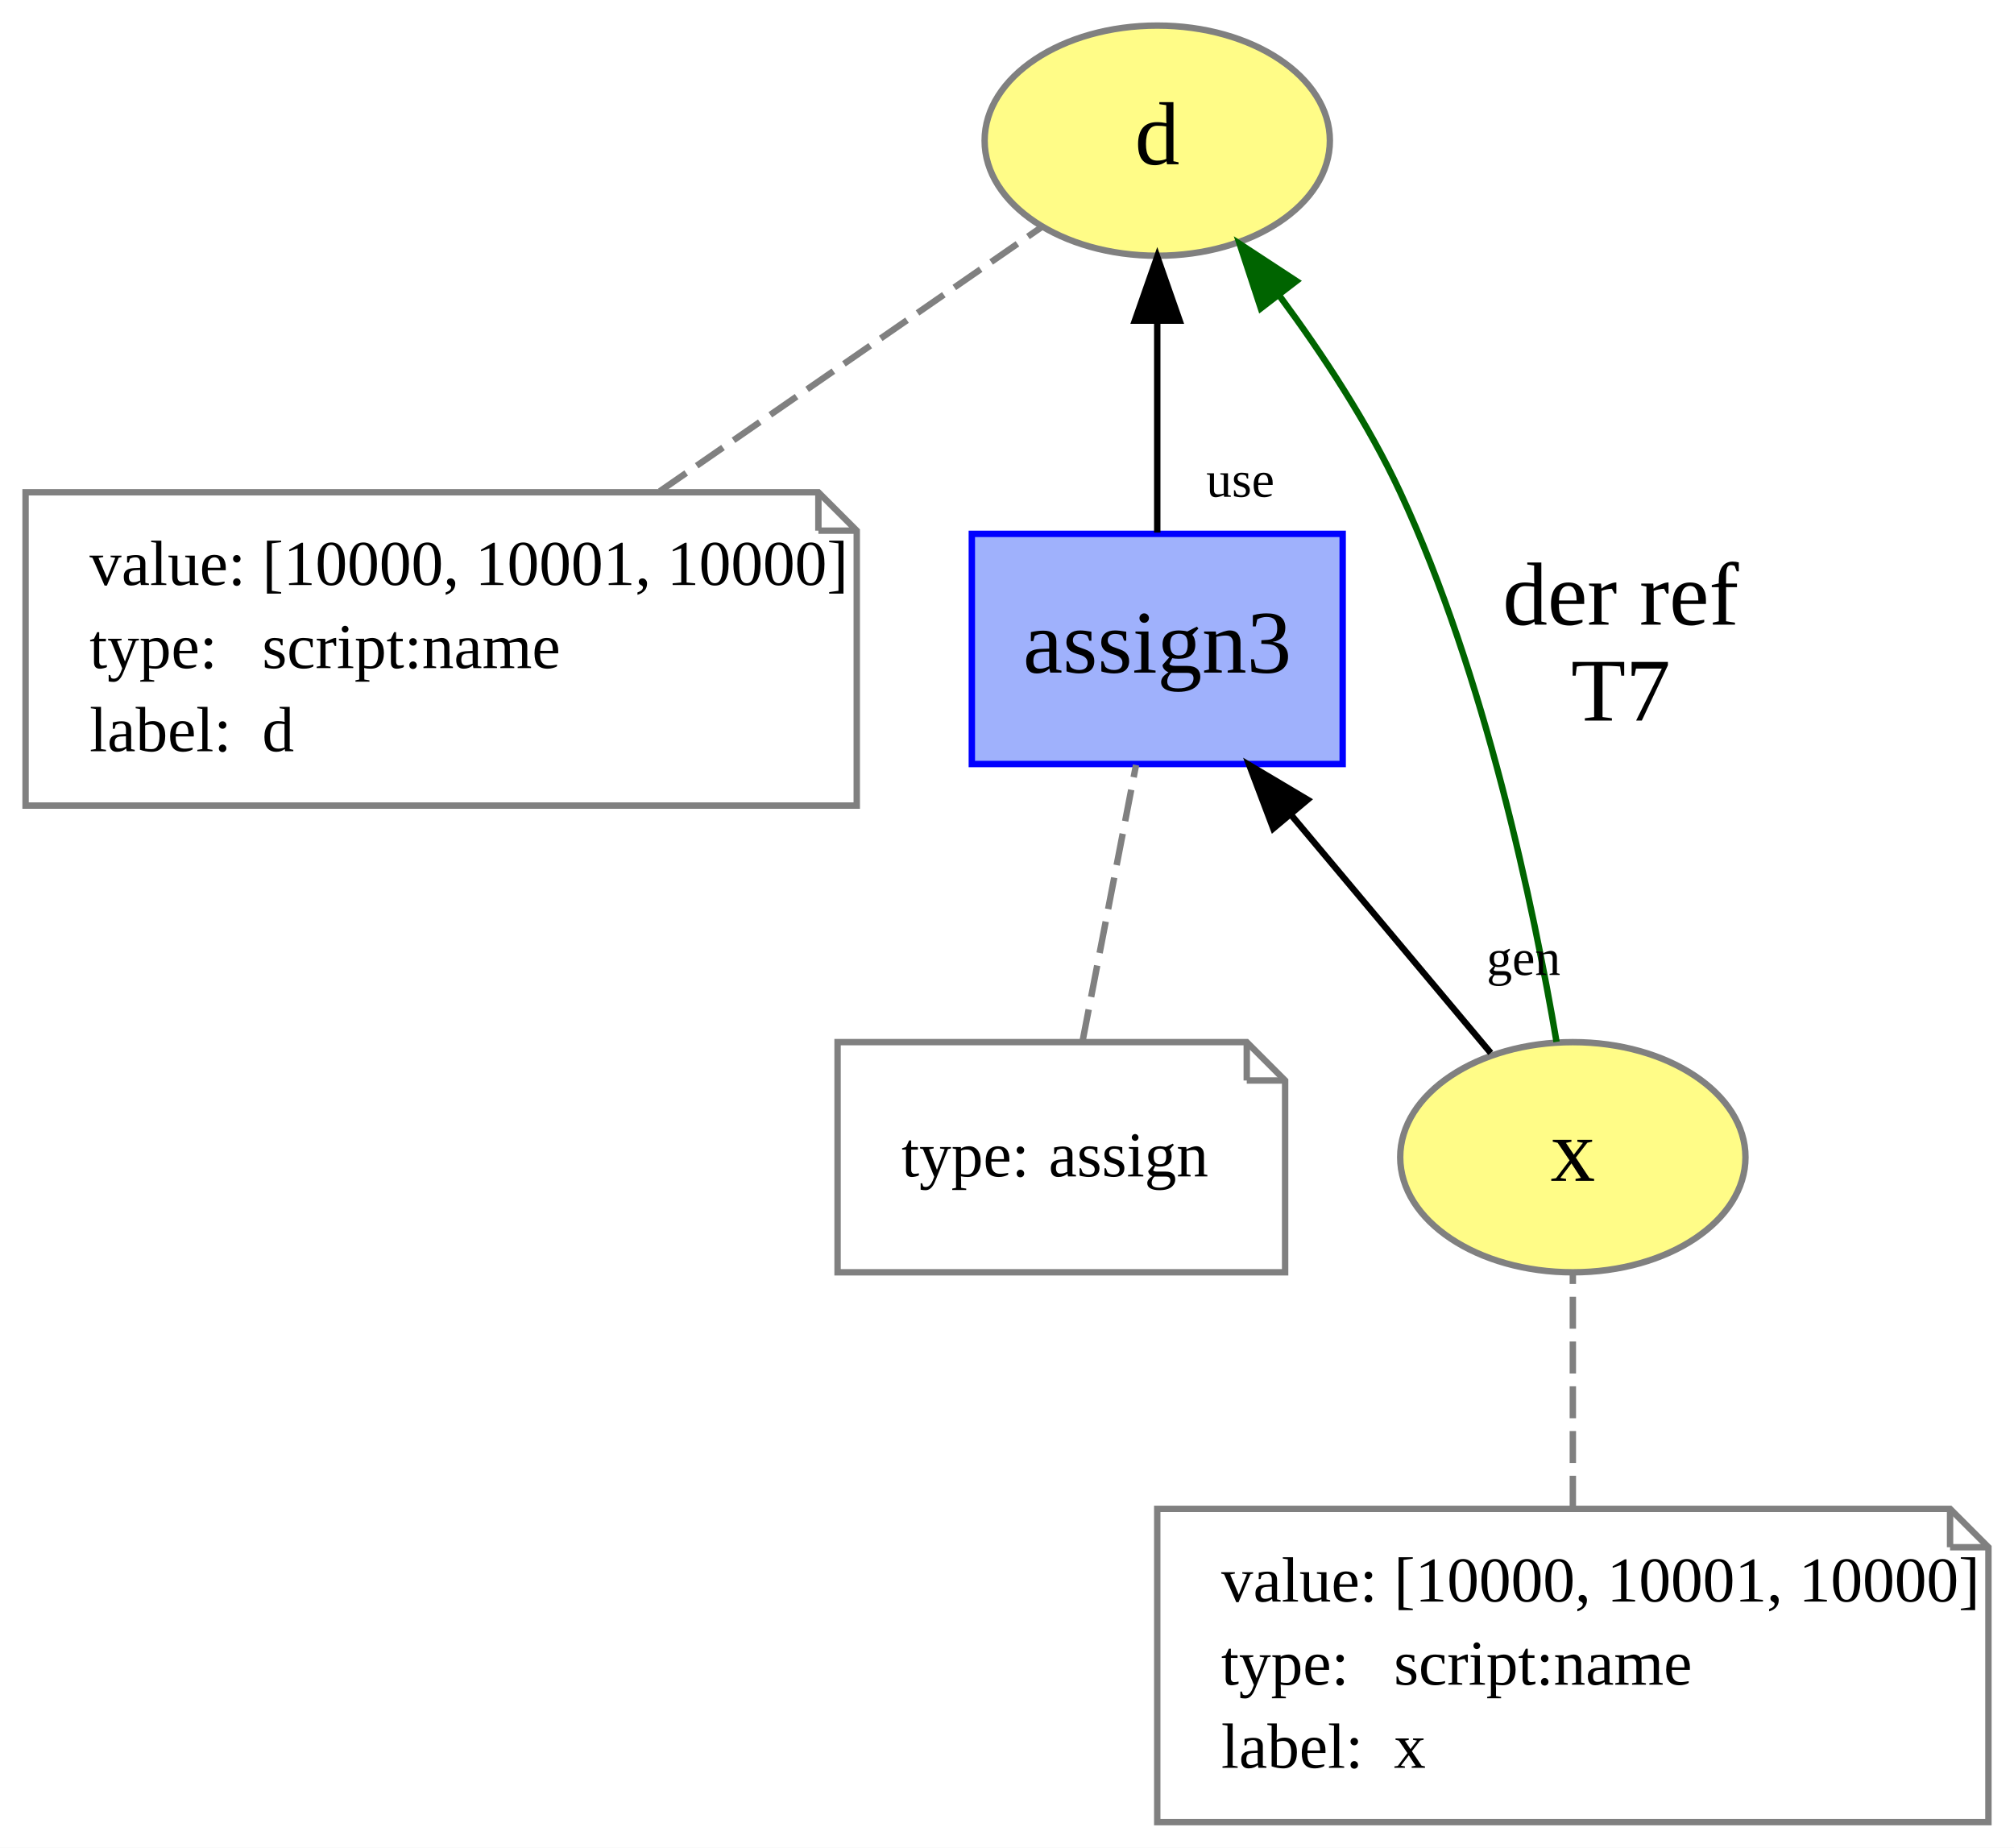
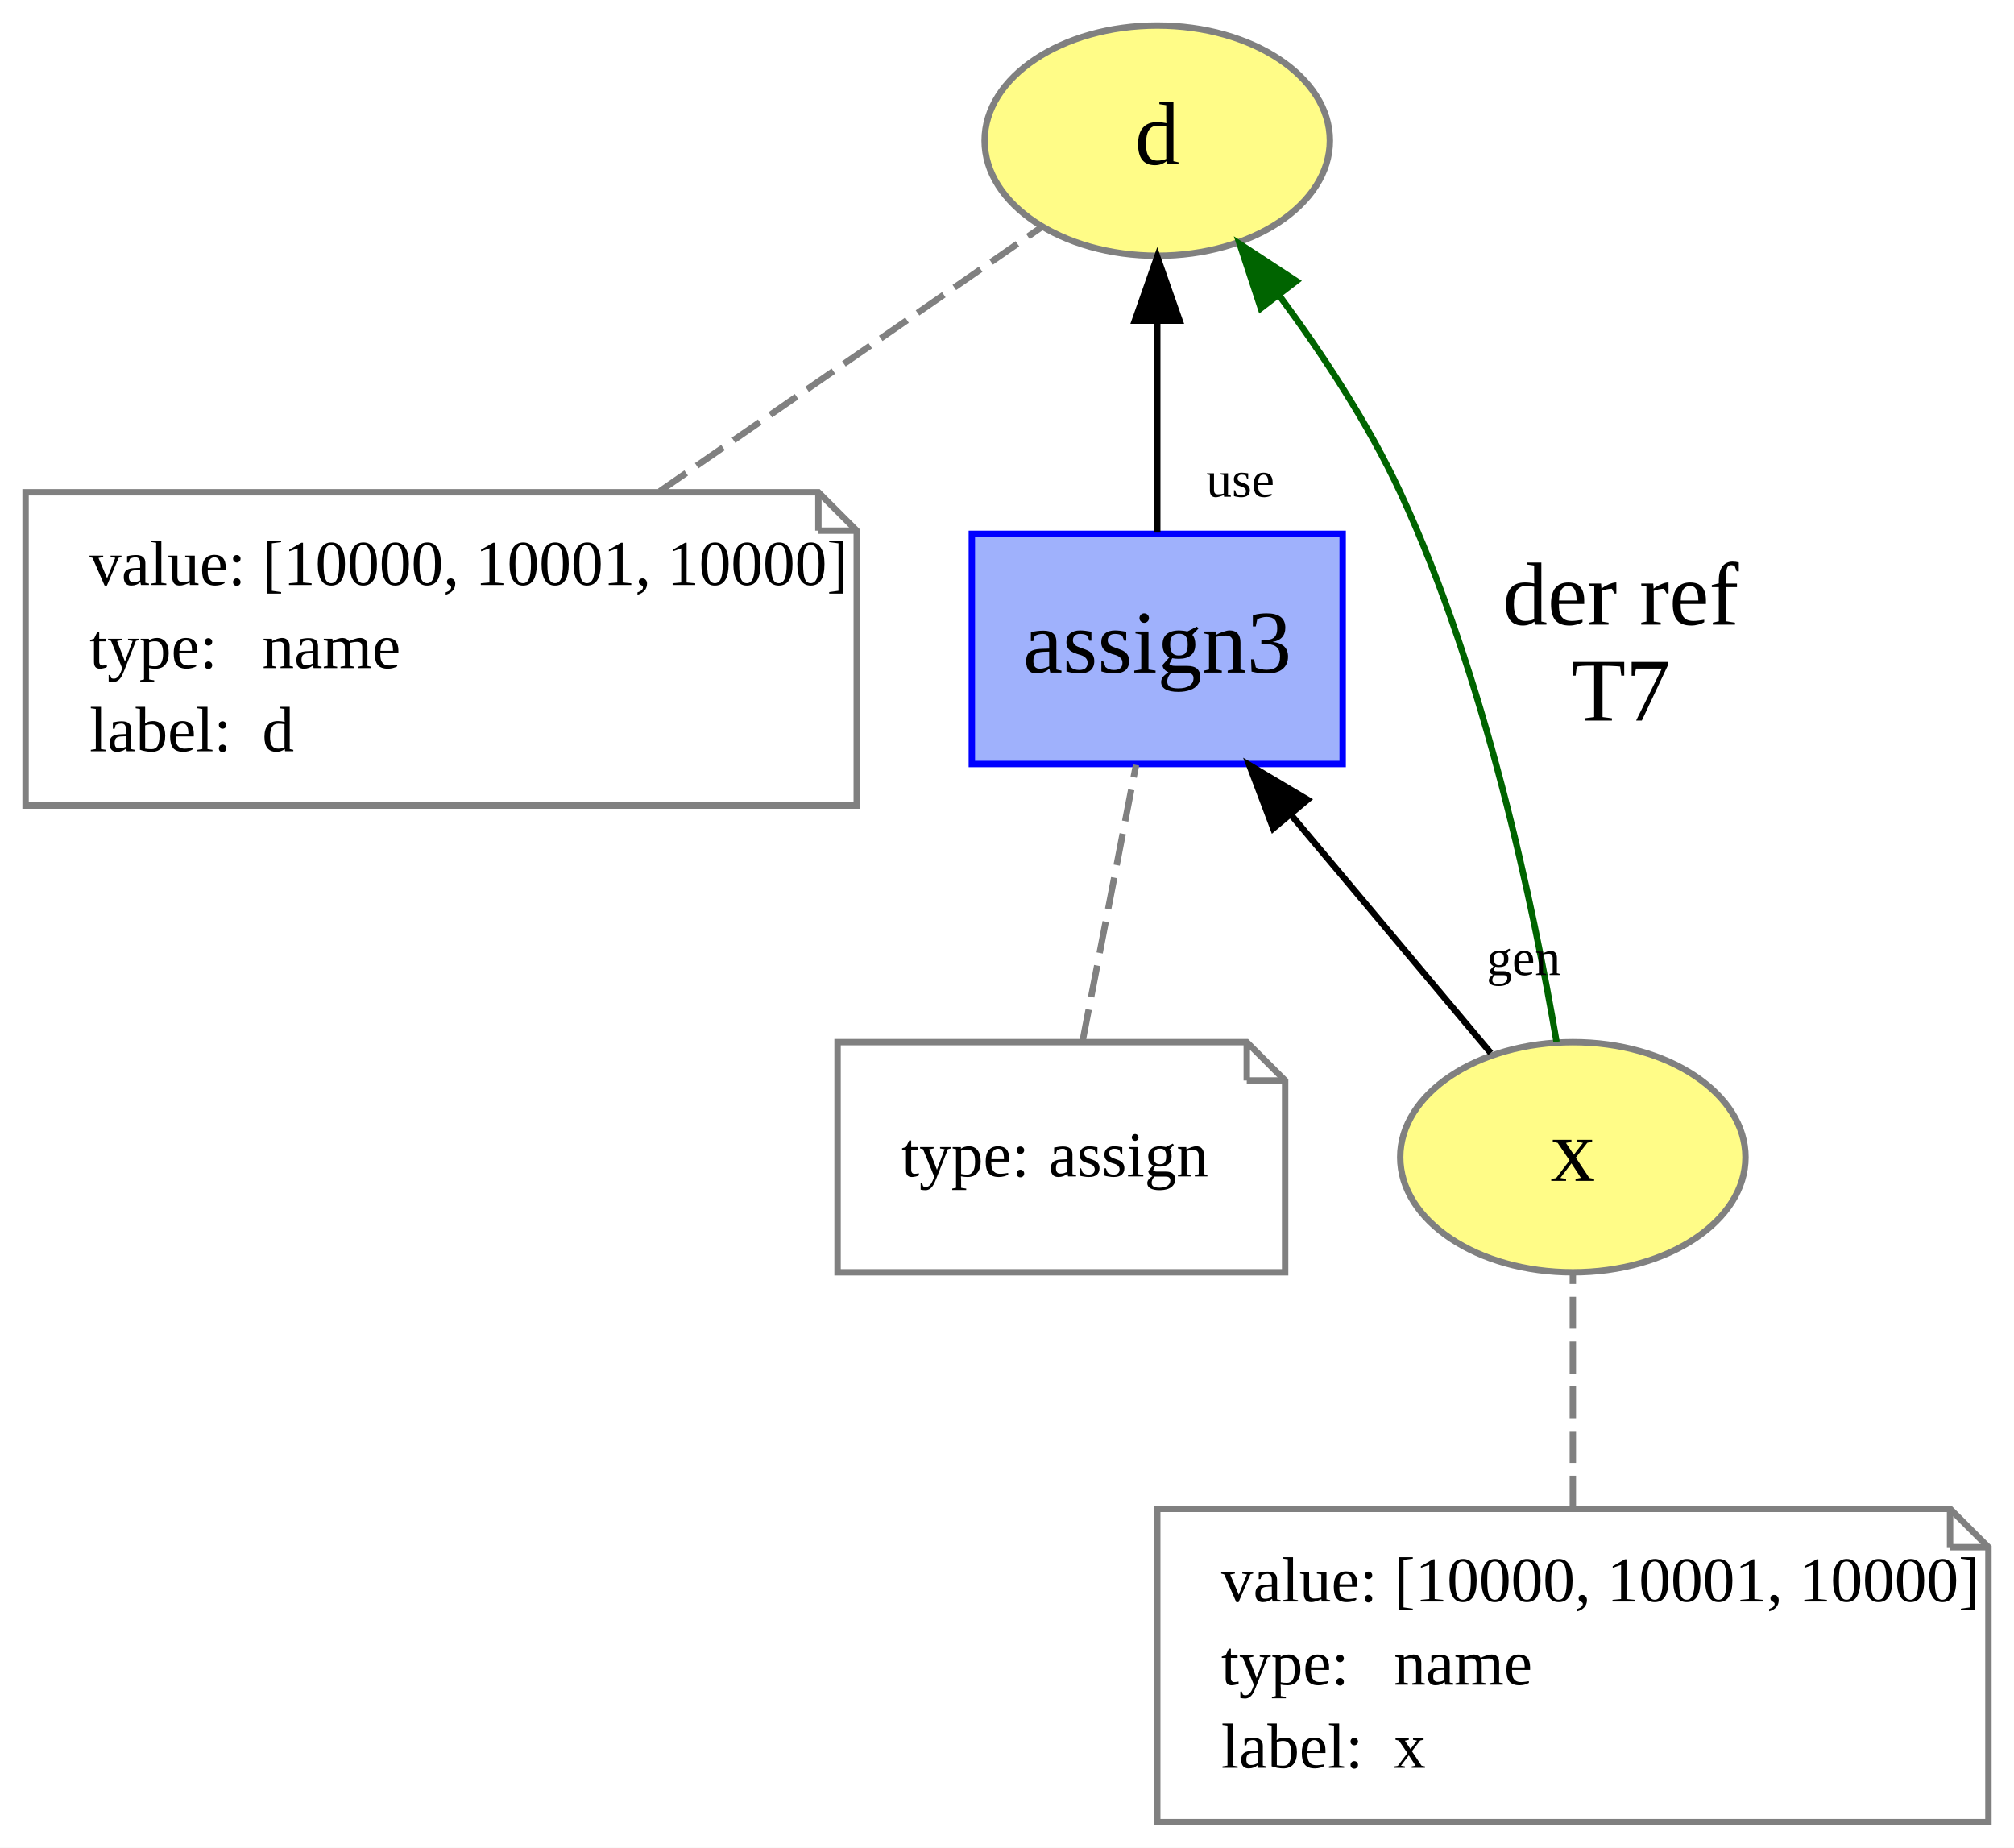
<svg xmlns="http://www.w3.org/2000/svg" xmlns:xlink="http://www.w3.org/1999/xlink" width="315pt" height="289pt" viewBox="0.00 0.00 315.00 289.00">
  <g id="graph0" class="graph" transform="scale(1 1) rotate(0) translate(4 285)">
    <polygon fill="white" stroke="none" points="-4,4 -4,-285 311,-285 311,4 -4,4" />
    <g id="node1" class="node">
      <g id="a_node1">
        <a xlink:href="http://example.org/d" xlink:title="d">
          <ellipse fill="#fffc87" stroke="#808080" cx="177" cy="-263" rx="27" ry="18" />
          <text text-anchor="middle" x="177" y="-259.3" font-family="Times New Roman,serif" font-size="14.00">d</text>
        </a>
      </g>
    </g>
    <g id="node2" class="node">
      <polygon fill="none" stroke="gray" points="124,-208 0,-208 0,-159 130,-159 130,-202 124,-208" />
      <polyline fill="none" stroke="gray" points="124,-208 124,-202 " />
      <polyline fill="none" stroke="gray" points="130,-202 124,-202 " />
      <text text-anchor="start" x="10" y="-193.5" font-family="Times New Roman,serif" font-size="10.00">value:</text>
      <text text-anchor="start" x="37" y="-193.5" font-family="Times New Roman,serif" font-size="10.00">[10000, 10001, 10000]</text>
      <text text-anchor="start" x="10" y="-180.5" font-family="Times New Roman,serif" font-size="10.00">type:</text>
-       <text text-anchor="start" x="37" y="-180.5" font-family="Times New Roman,serif" font-size="10.00">script:name</text>
+       <text text-anchor="start" x="37" y="-180.5" font-family="Times New Roman,serif" font-size="10.00">name</text>
      <text text-anchor="start" x="10" y="-167.5" font-family="Times New Roman,serif" font-size="10.00">label:</text>
      <text text-anchor="start" x="37" y="-167.5" font-family="Times New Roman,serif" font-size="10.00">d</text>
    </g>
    <g id="edge1" class="edge">
      <path fill="none" stroke="gray" stroke-dasharray="5,2" d="M99.212,-208.174C118.897,-221.795 142.838,-238.361 158.916,-249.486" />
    </g>
    <g id="node3" class="node">
      <g id="a_node3">
        <a xlink:href="http://example.org/x" xlink:title="x">
          <ellipse fill="#fffc87" stroke="#808080" cx="242" cy="-104" rx="27" ry="18" />
          <text text-anchor="middle" x="242" y="-100.3" font-family="Times New Roman,serif" font-size="14.00">x</text>
        </a>
      </g>
    </g>
    <g id="edge6" class="edge">
      <path fill="none" stroke="darkgreen" d="M239.451,-122.043C235.889,-143.004 228.315,-179.33 215,-208 210.023,-218.715 202.895,-229.555 196.154,-238.682" />
      <polygon fill="darkgreen" stroke="darkgreen" points="193.2,-236.783 189.892,-246.849 198.755,-241.043 193.2,-236.783" />
      <text text-anchor="middle" x="249.5" y="-187.3" font-family="Times New Roman,serif" font-size="14.00">der ref</text>
      <text text-anchor="middle" x="249.5" y="-172.3" font-family="Times New Roman,serif" font-size="14.00">T7</text>
    </g>
    <g id="node5" class="node">
      <g id="a_node5">
        <a xlink:href="http://example.org/assign3" xlink:title="assign3">
          <polygon fill="#9fb1fc" stroke="#0000ff" points="206,-201.5 148,-201.5 148,-165.5 206,-165.5 206,-201.5" />
          <text text-anchor="middle" x="177" y="-179.8" font-family="Times New Roman,serif" font-size="14.00">assign3</text>
        </a>
      </g>
    </g>
    <g id="edge5" class="edge">
      <path fill="none" stroke="black" d="M229.158,-120.312C220.235,-130.95 208.146,-145.365 197.852,-157.637" />
      <polygon fill="black" stroke="black" points="195.144,-155.421 191.399,-165.332 200.507,-159.919 195.144,-155.421" />
      <text text-anchor="middle" x="234.292" y="-132.506" font-family="Times New Roman,serif" font-size="8.00">gen</text>
    </g>
    <g id="node4" class="node">
      <polygon fill="none" stroke="gray" points="301,-49 177,-49 177,-0 307,-0 307,-43 301,-49" />
      <polyline fill="none" stroke="gray" points="301,-49 301,-43 " />
      <polyline fill="none" stroke="gray" points="307,-43 301,-43 " />
      <text text-anchor="start" x="187" y="-34.5" font-family="Times New Roman,serif" font-size="10.00">value:</text>
      <text text-anchor="start" x="214" y="-34.5" font-family="Times New Roman,serif" font-size="10.00">[10000, 10001, 10000]</text>
      <text text-anchor="start" x="187" y="-21.5" font-family="Times New Roman,serif" font-size="10.00">type:</text>
-       <text text-anchor="start" x="214" y="-21.5" font-family="Times New Roman,serif" font-size="10.00">script:name</text>
+       <text text-anchor="start" x="214" y="-21.5" font-family="Times New Roman,serif" font-size="10.00">name</text>
      <text text-anchor="start" x="187" y="-8.5" font-family="Times New Roman,serif" font-size="10.00">label:</text>
      <text text-anchor="start" x="214" y="-8.5" font-family="Times New Roman,serif" font-size="10.00">x</text>
    </g>
    <g id="edge2" class="edge">
      <path fill="none" stroke="gray" stroke-dasharray="5,2" d="M242,-49.174C242,-60.925 242,-74.869 242,-85.62" />
    </g>
    <g id="edge4" class="edge">
      <path fill="none" stroke="black" d="M177,-201.7C177,-211.432 177,-223.824 177,-234.84" />
      <polygon fill="black" stroke="black" points="173.5,-234.848 177,-244.848 180.5,-234.848 173.5,-234.848" />
      <text text-anchor="middle" x="189.99" y="-207.3" font-family="Times New Roman,serif" font-size="8.00">use</text>
    </g>
    <g id="node6" class="node">
      <polygon fill="none" stroke="gray" points="191,-122 127,-122 127,-86 197,-86 197,-116 191,-122" />
      <polyline fill="none" stroke="gray" points="191,-122 191,-116 " />
      <polyline fill="none" stroke="gray" points="197,-116 191,-116 " />
      <text text-anchor="start" x="137" y="-101" font-family="Times New Roman,serif" font-size="10.00">type:</text>
      <text text-anchor="start" x="160" y="-101" font-family="Times New Roman,serif" font-size="10.00">assign</text>
    </g>
    <g id="edge3" class="edge">
      <path fill="none" stroke="gray" stroke-dasharray="5,2" d="M165.329,-122.2C167.815,-135.043 171.197,-152.517 173.68,-165.348" />
    </g>
  </g>
</svg>
